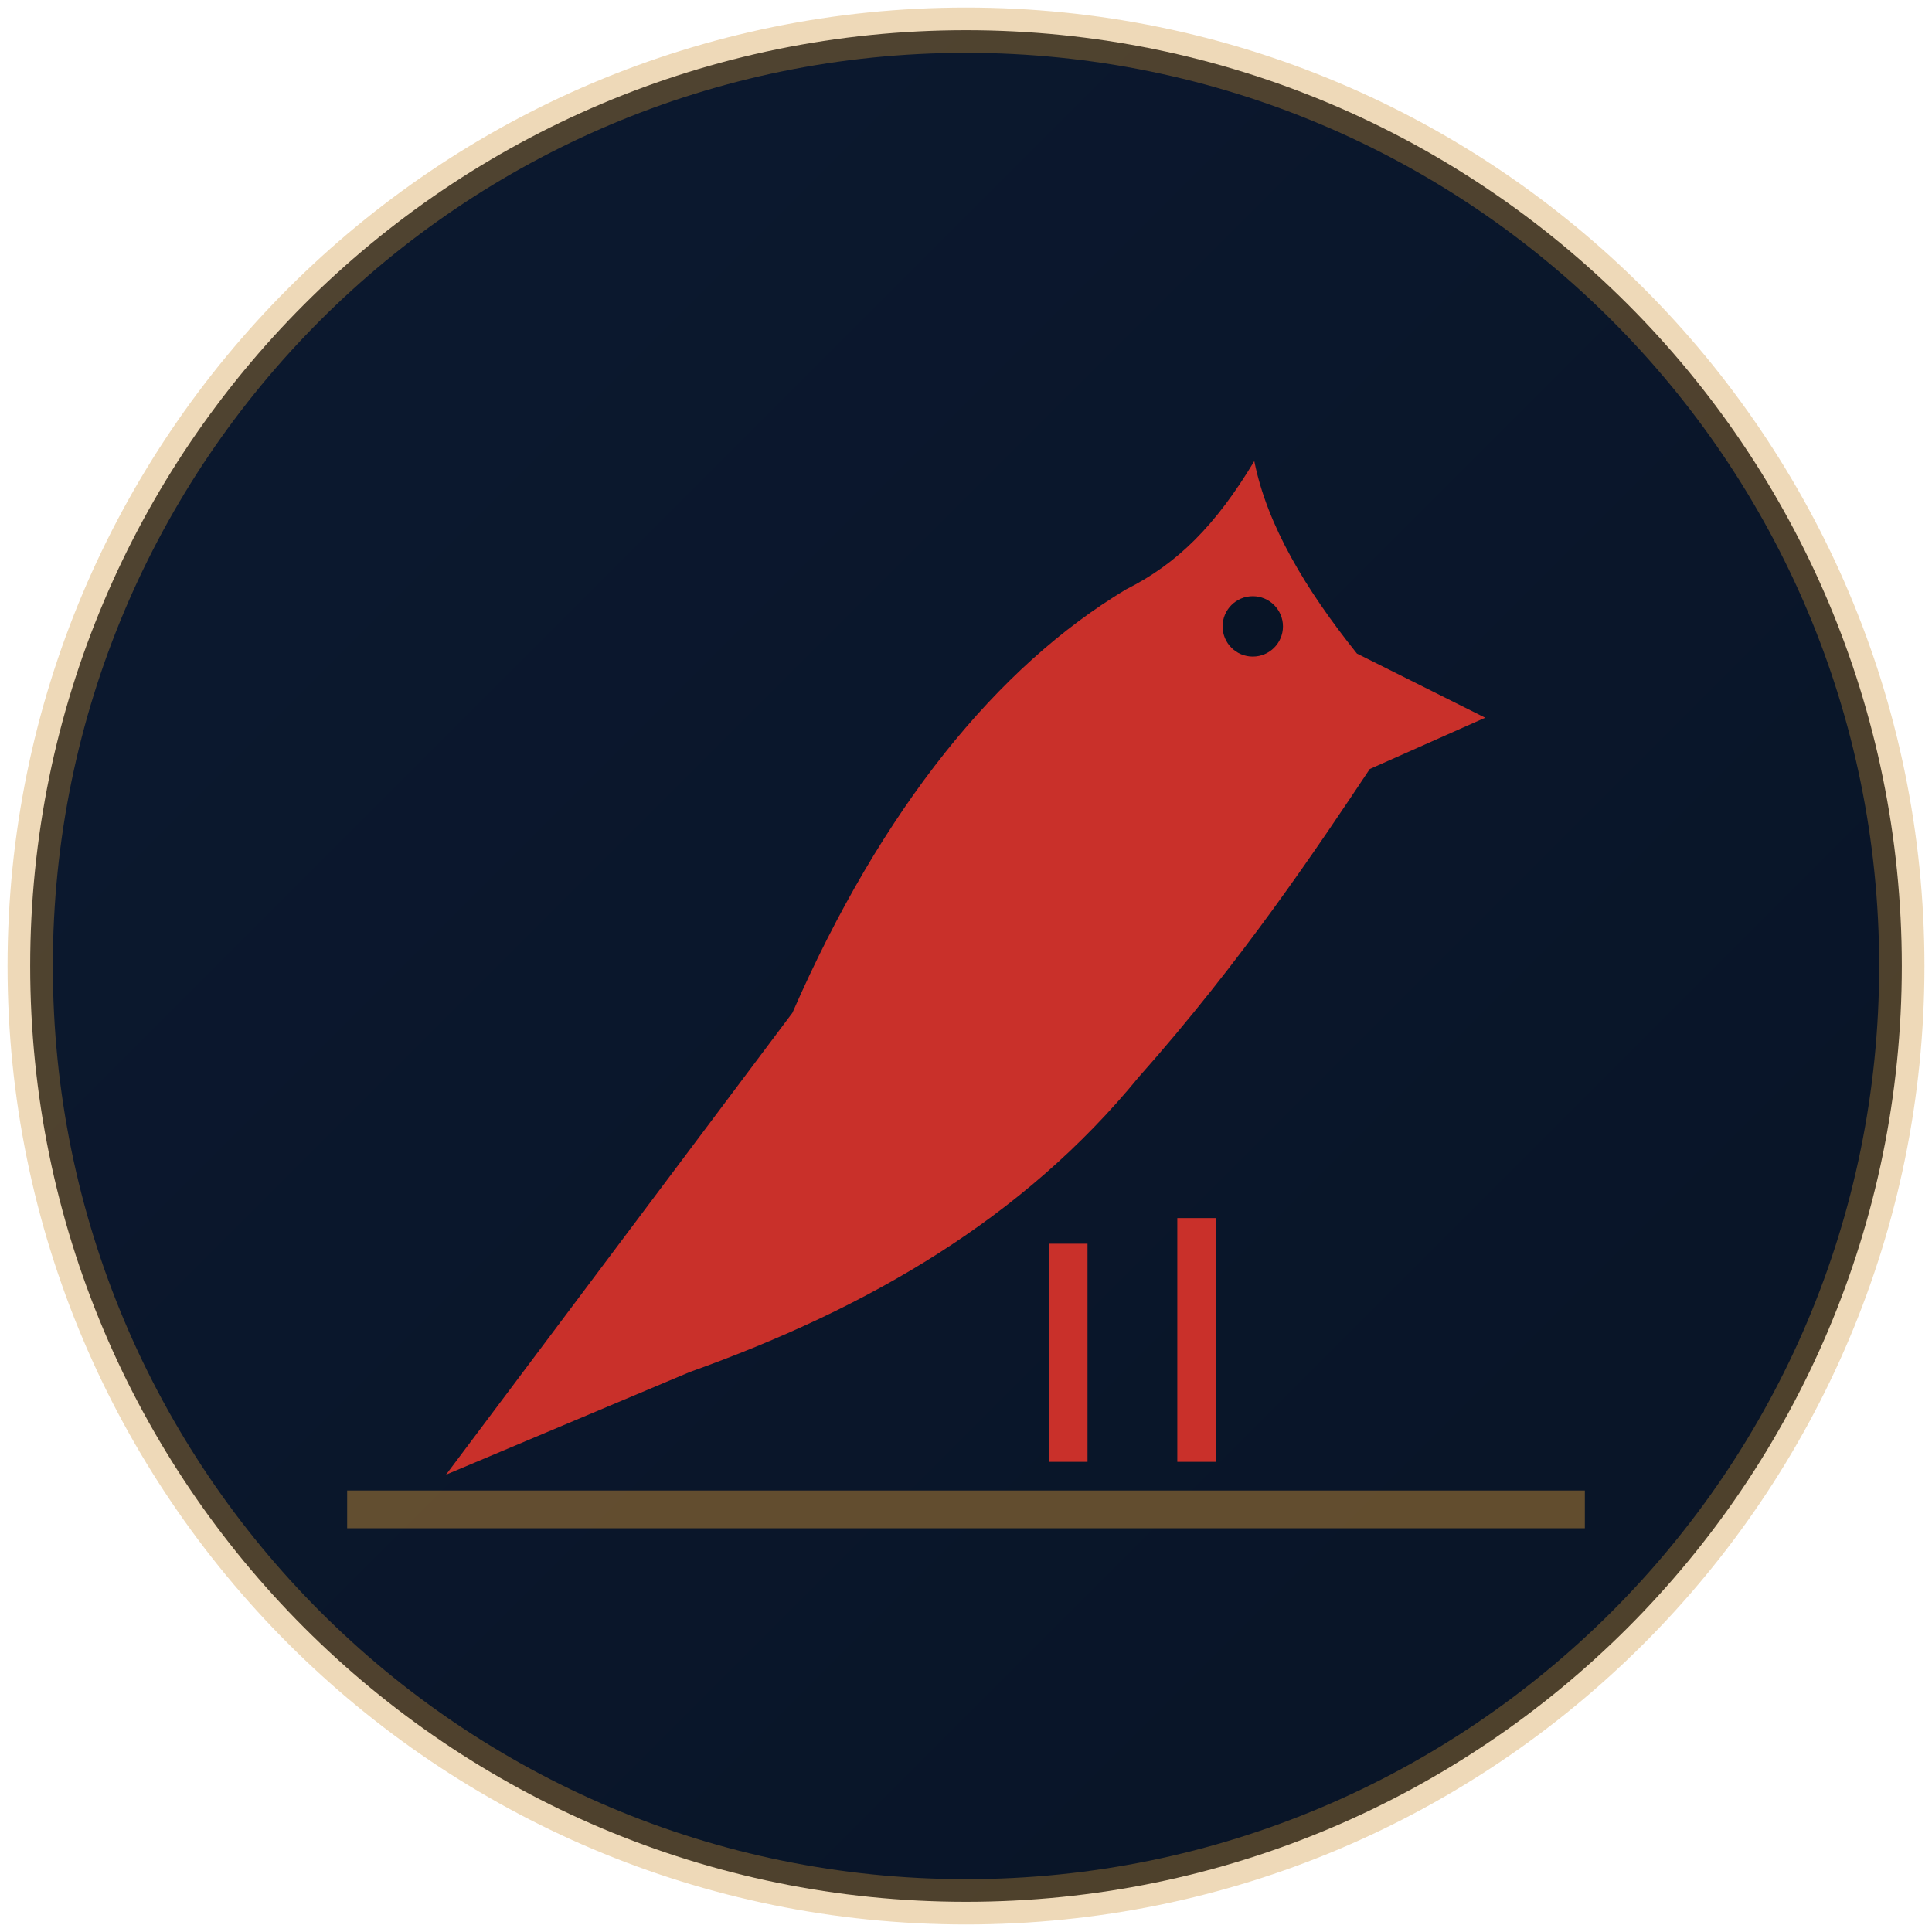
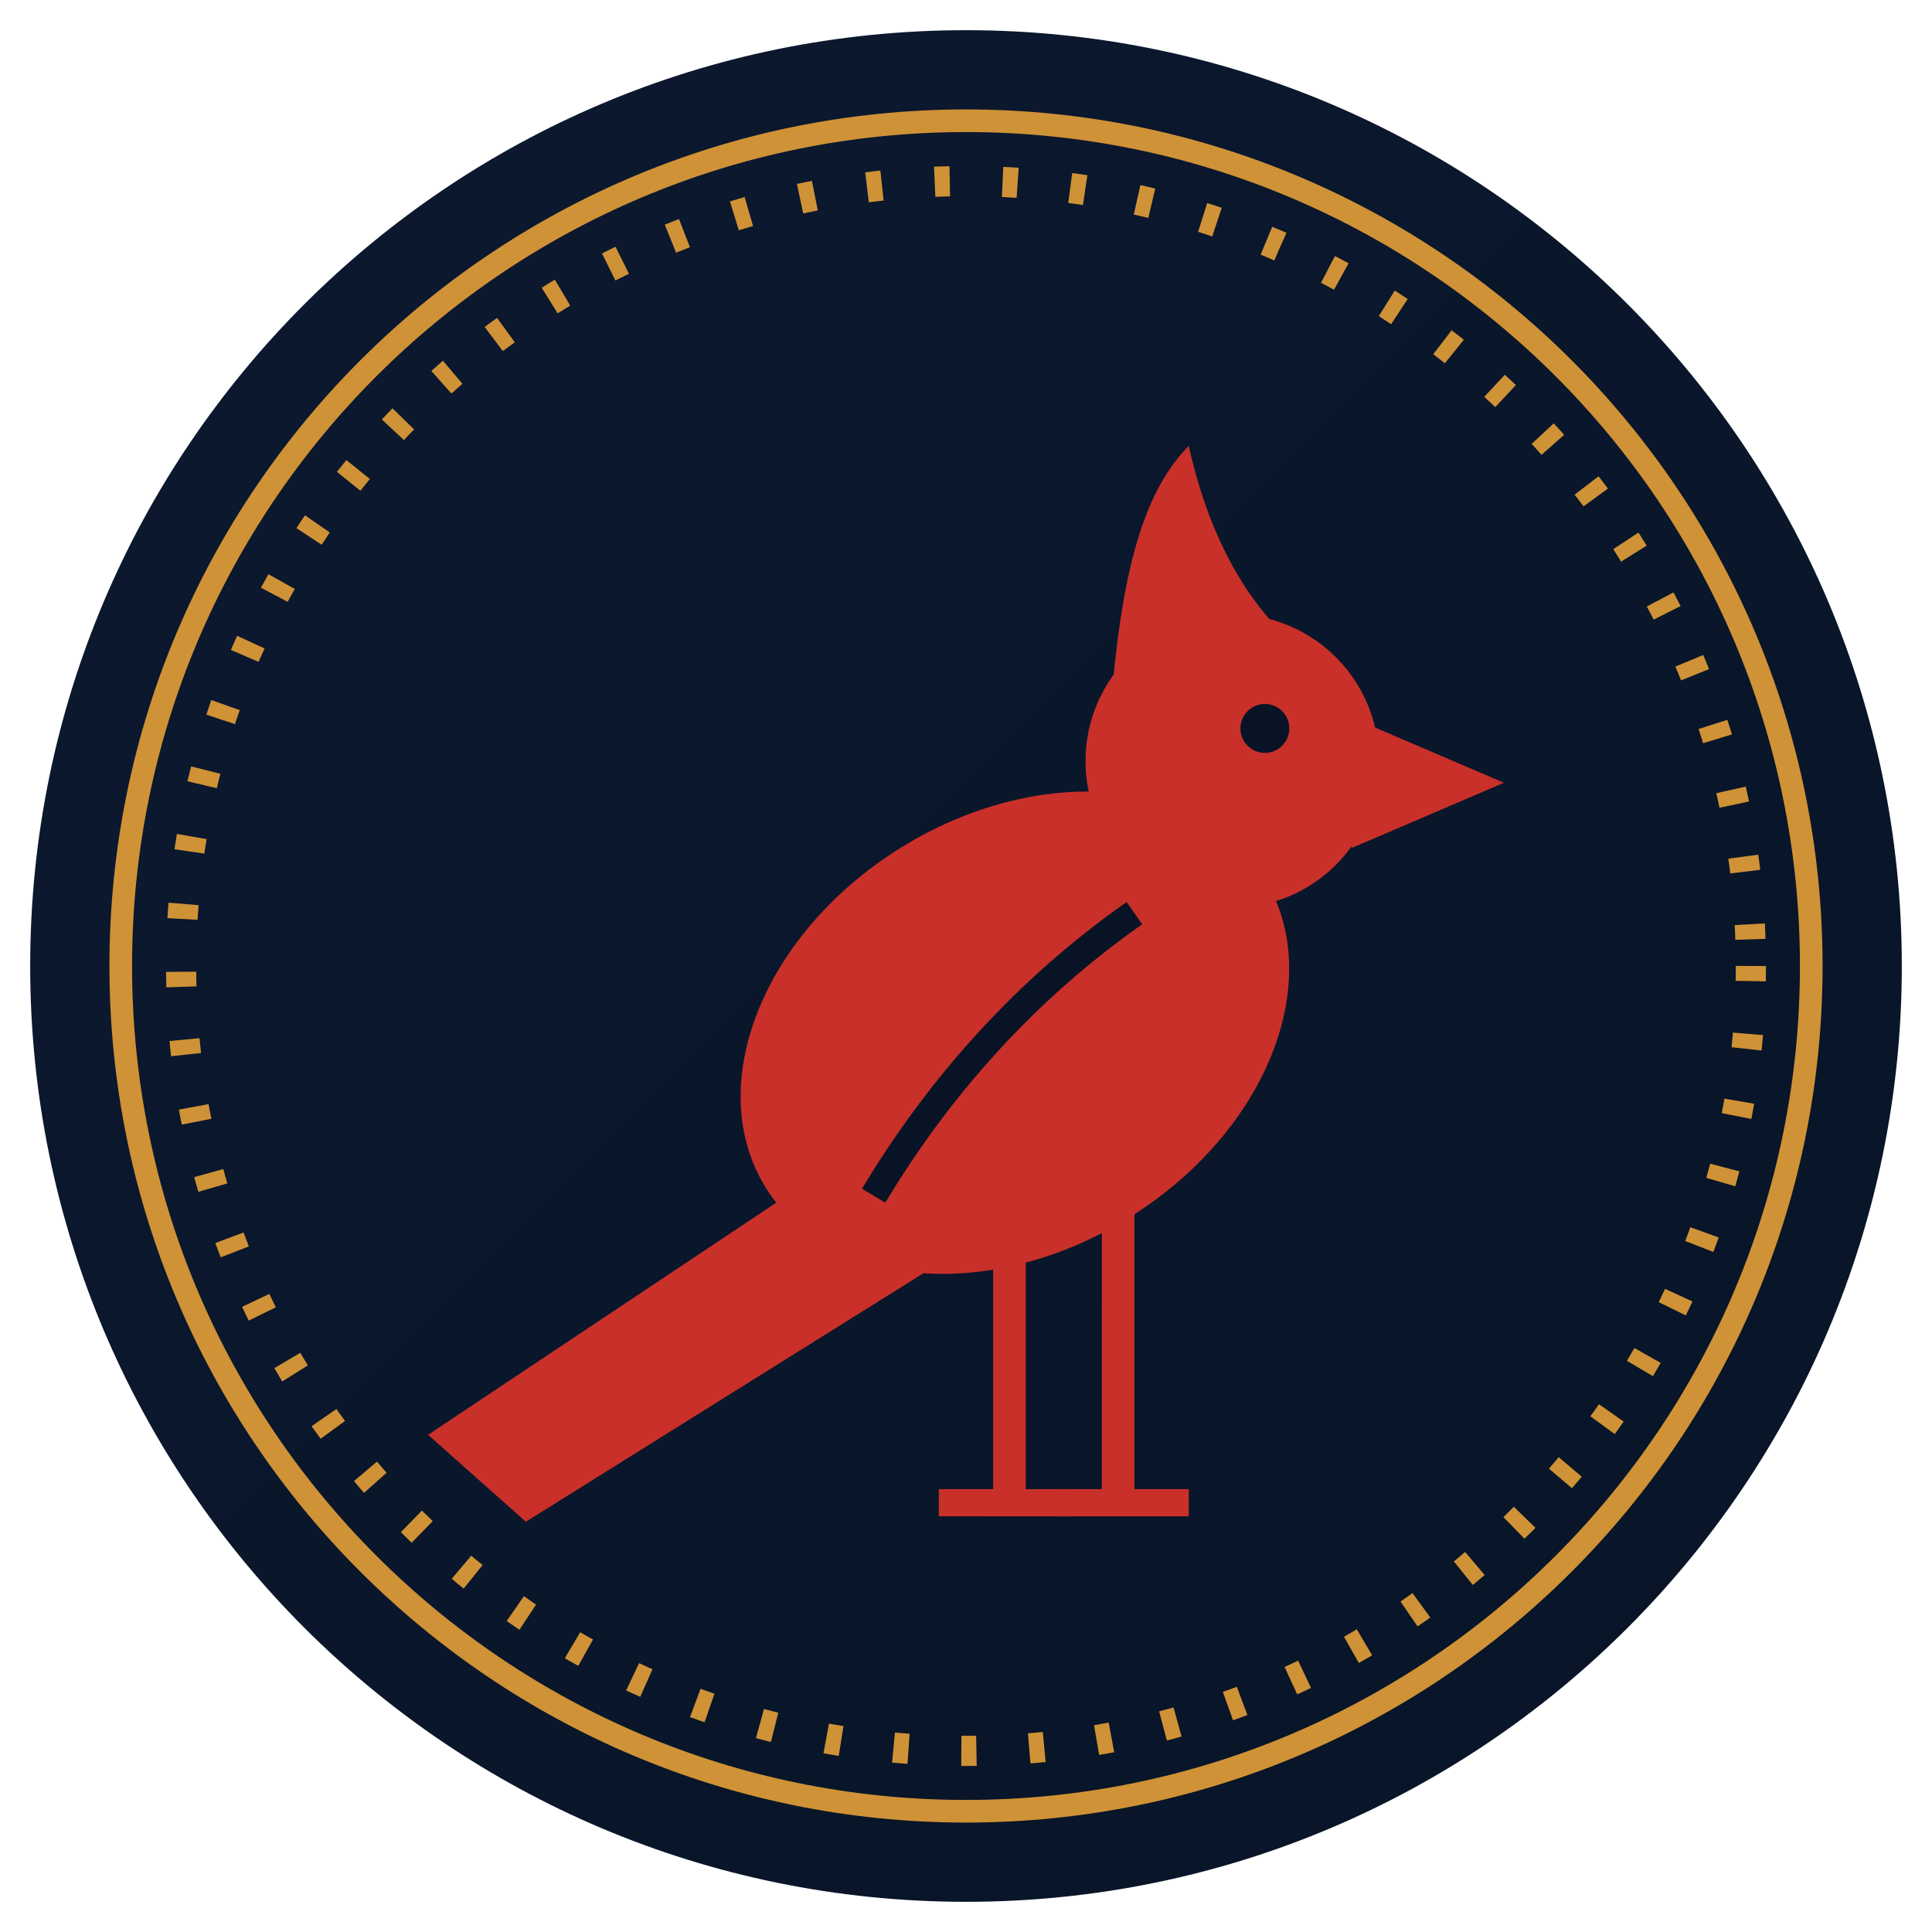
<svg xmlns="http://www.w3.org/2000/svg" viewBox="0 0 256 256" width="256" height="256">
  <defs>
    <linearGradient id="bg" x1="0" y1="0" x2="1" y2="1">
      <stop offset="0" stop-color="#0c1930" />
      <stop offset="1" stop-color="#081426" />
    </linearGradient>
  </defs>
  <circle cx="128" cy="128" r="124" fill="url(#bg)" />
-   <circle cx="128" cy="128" r="124" fill="none" stroke="#cf9236" stroke-opacity="0.35" stroke-width="6" />
-   <g transform="translate(37,22) scale(0.85)" fill="#c9302a">
-     <path d="M188 86       L168 76       C160 66 154 56 152 46       C146 56 140 62 132 66       C112 78 94 100 80 132       L26 204       L64 188       C92 178 116 164 134 142       C150 124 162 106 170 94       Z" />
-     <path d="M120 168 h6 v34 h-6 z" />
-     <path d="M140 164 h6 v38 h-6 z" />
+   <circle cx="128" cy="128" r="112" fill="none" stroke="#cf9236" stroke-width="3" />
+   <circle cx="128" cy="128" r="104" fill="none" stroke="#cf9236" stroke-width="4" stroke-dasharray="2 7" />
+   <g transform="translate(128 130) scale(0.72) translate(-121 -106.5)">
+     <g fill="#c9302a">
+       <path d="M100 138 L120 156 L40 206 L22 190 Z" />
+       <ellipse cx="130" cy="116" rx="54" ry="40" transform="rotate(-32 130 116)" />
+       <circle cx="170" cy="66" r="27" />
+       <path d="M148 52 C150 30 154 16 162 8 C166 26 174 40 186 48 Z" />
+       <path d="M192 58 L220 70 L192 82 Z" />
+       <path d="M126 140 h6 v62 h-6 z" />
+       <path d="M146 138 h6 v64 h-6 z" />
+       <path d="M116 200 h24 v5 h-24 z" />
+       <path d="M138 200 h24 v5 h-24 z" />
+     </g>
+     <path d="M152 94 C132 108 116 126 104 146" fill="none" stroke="#081426" stroke-width="5" />
+     <circle cx="176" cy="60" r="4.5" fill="#081426" />
  </g>
-   <circle cx="166" cy="83" r="4" fill="#081426" />
-   <line x1="46" y1="200" x2="210" y2="200" stroke="#cf9236" stroke-opacity="0.45" stroke-width="5" />
</svg>
